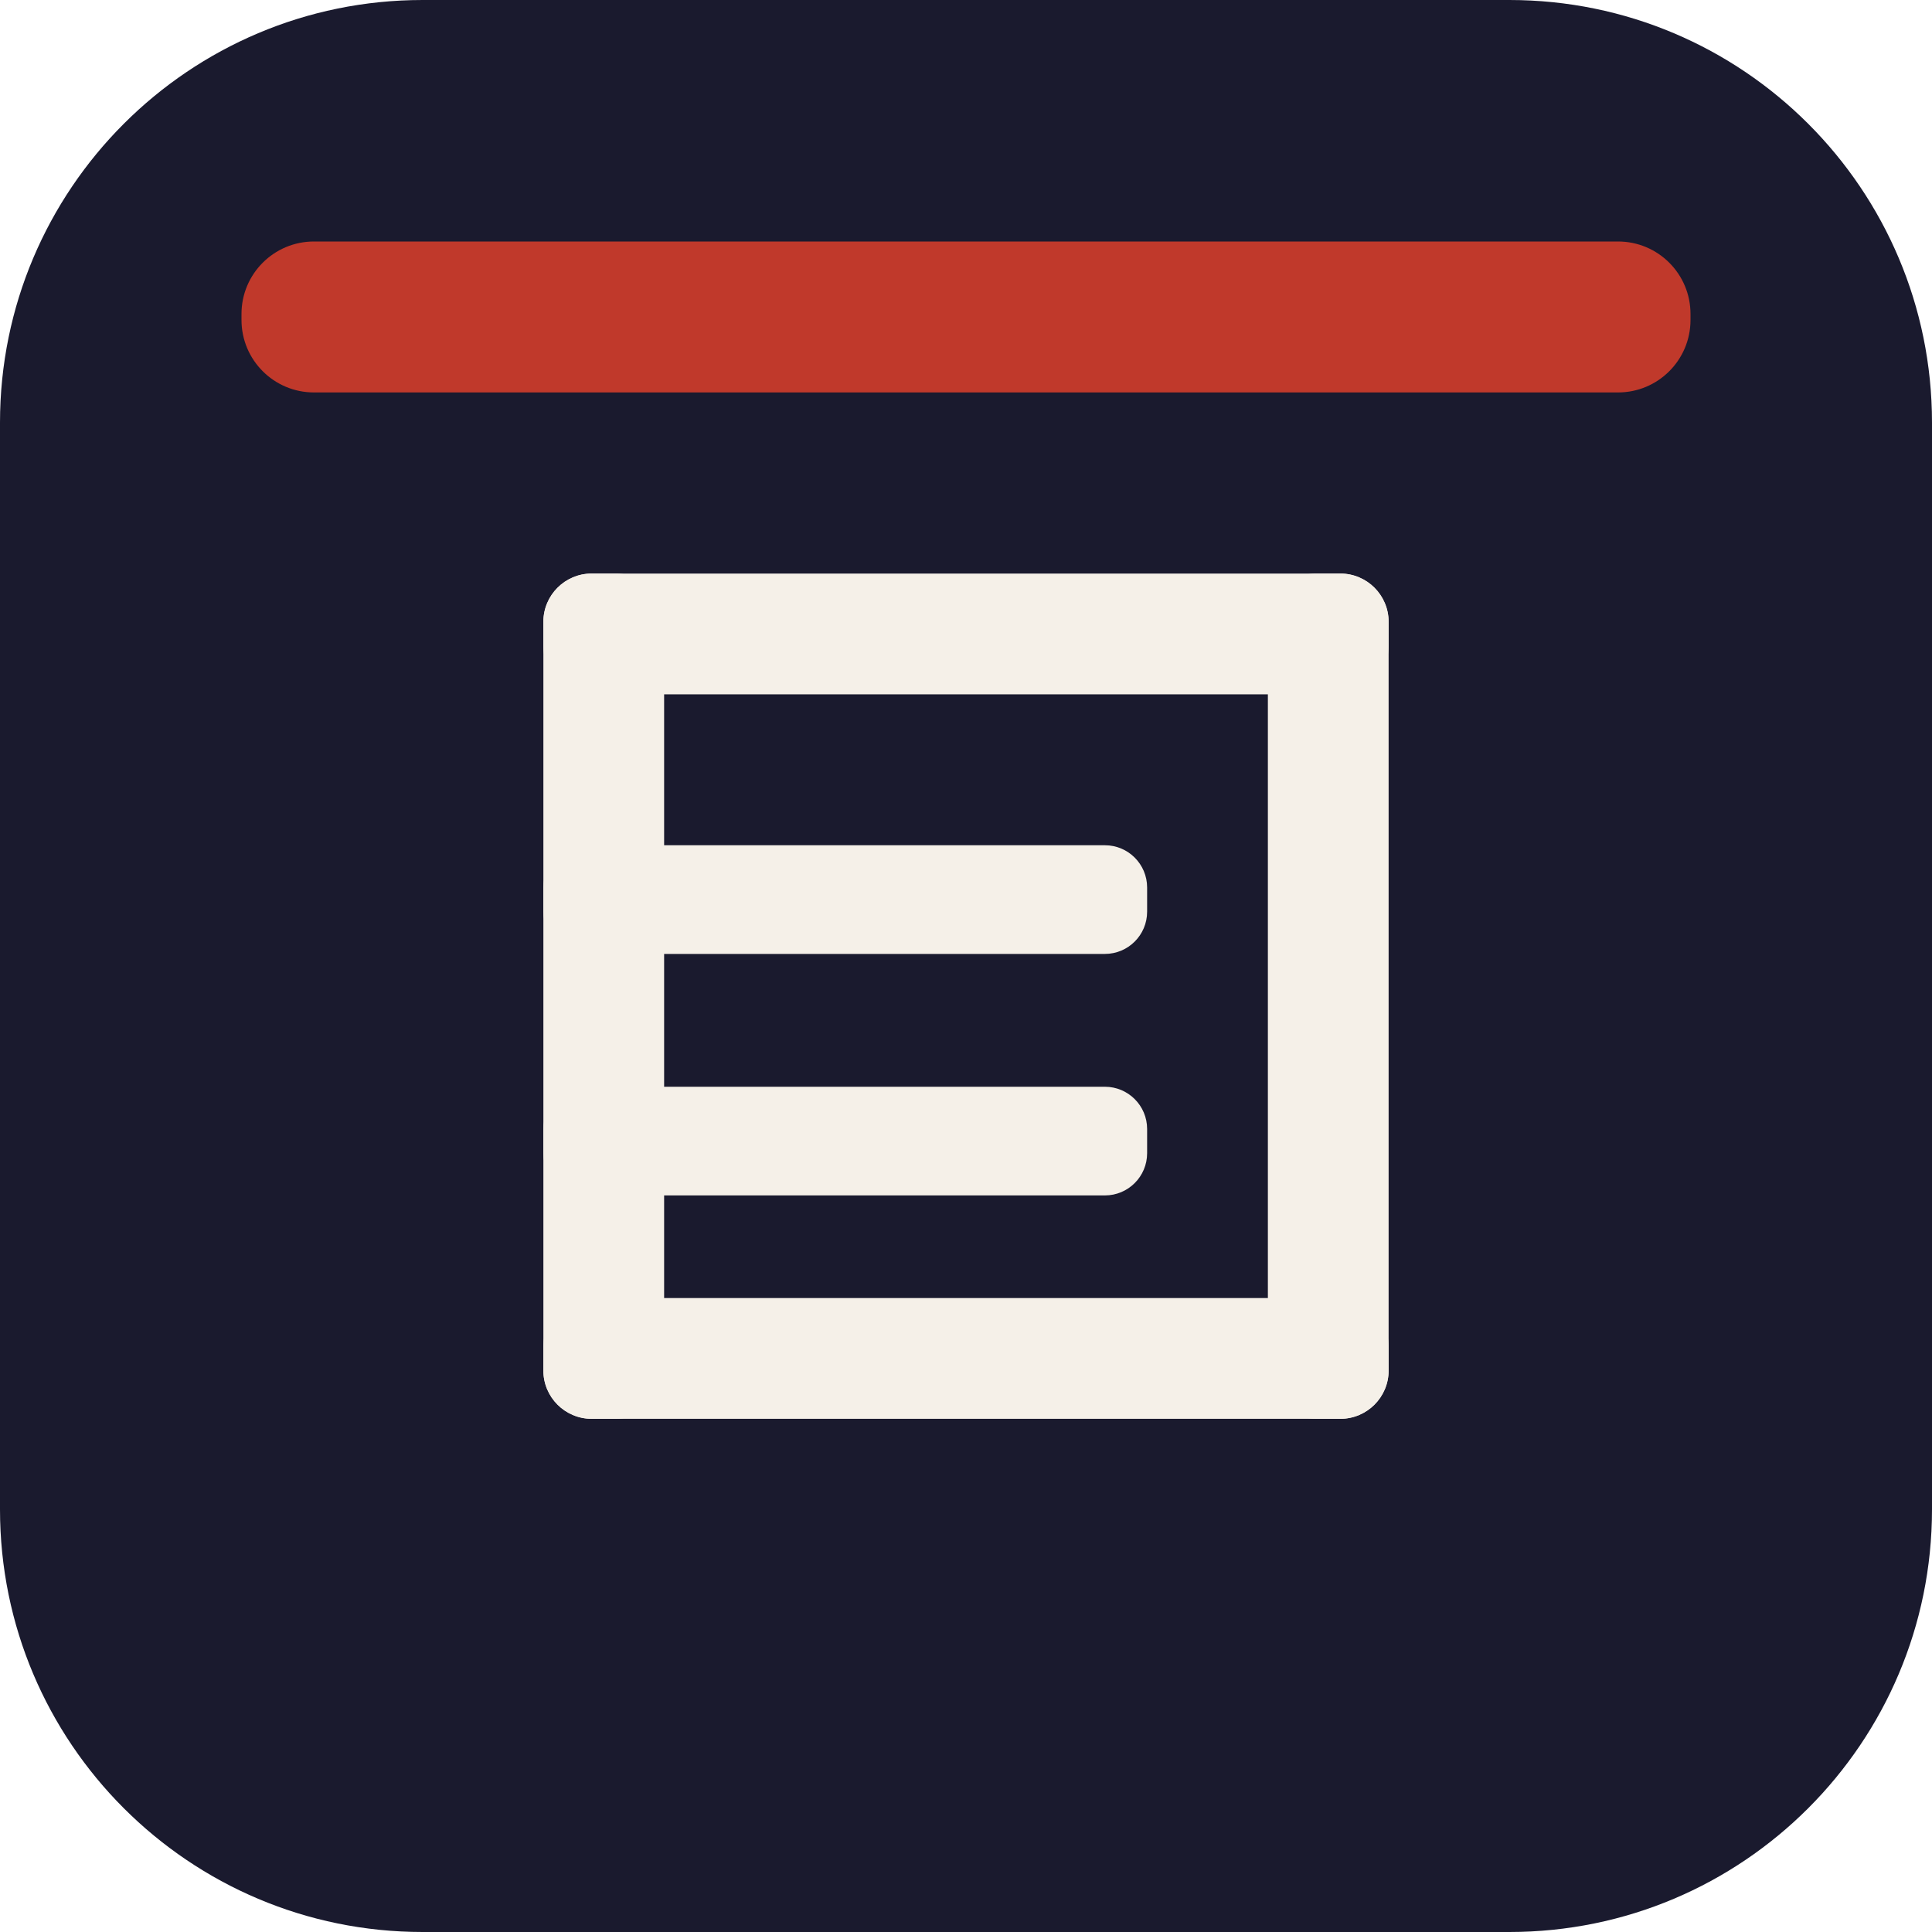
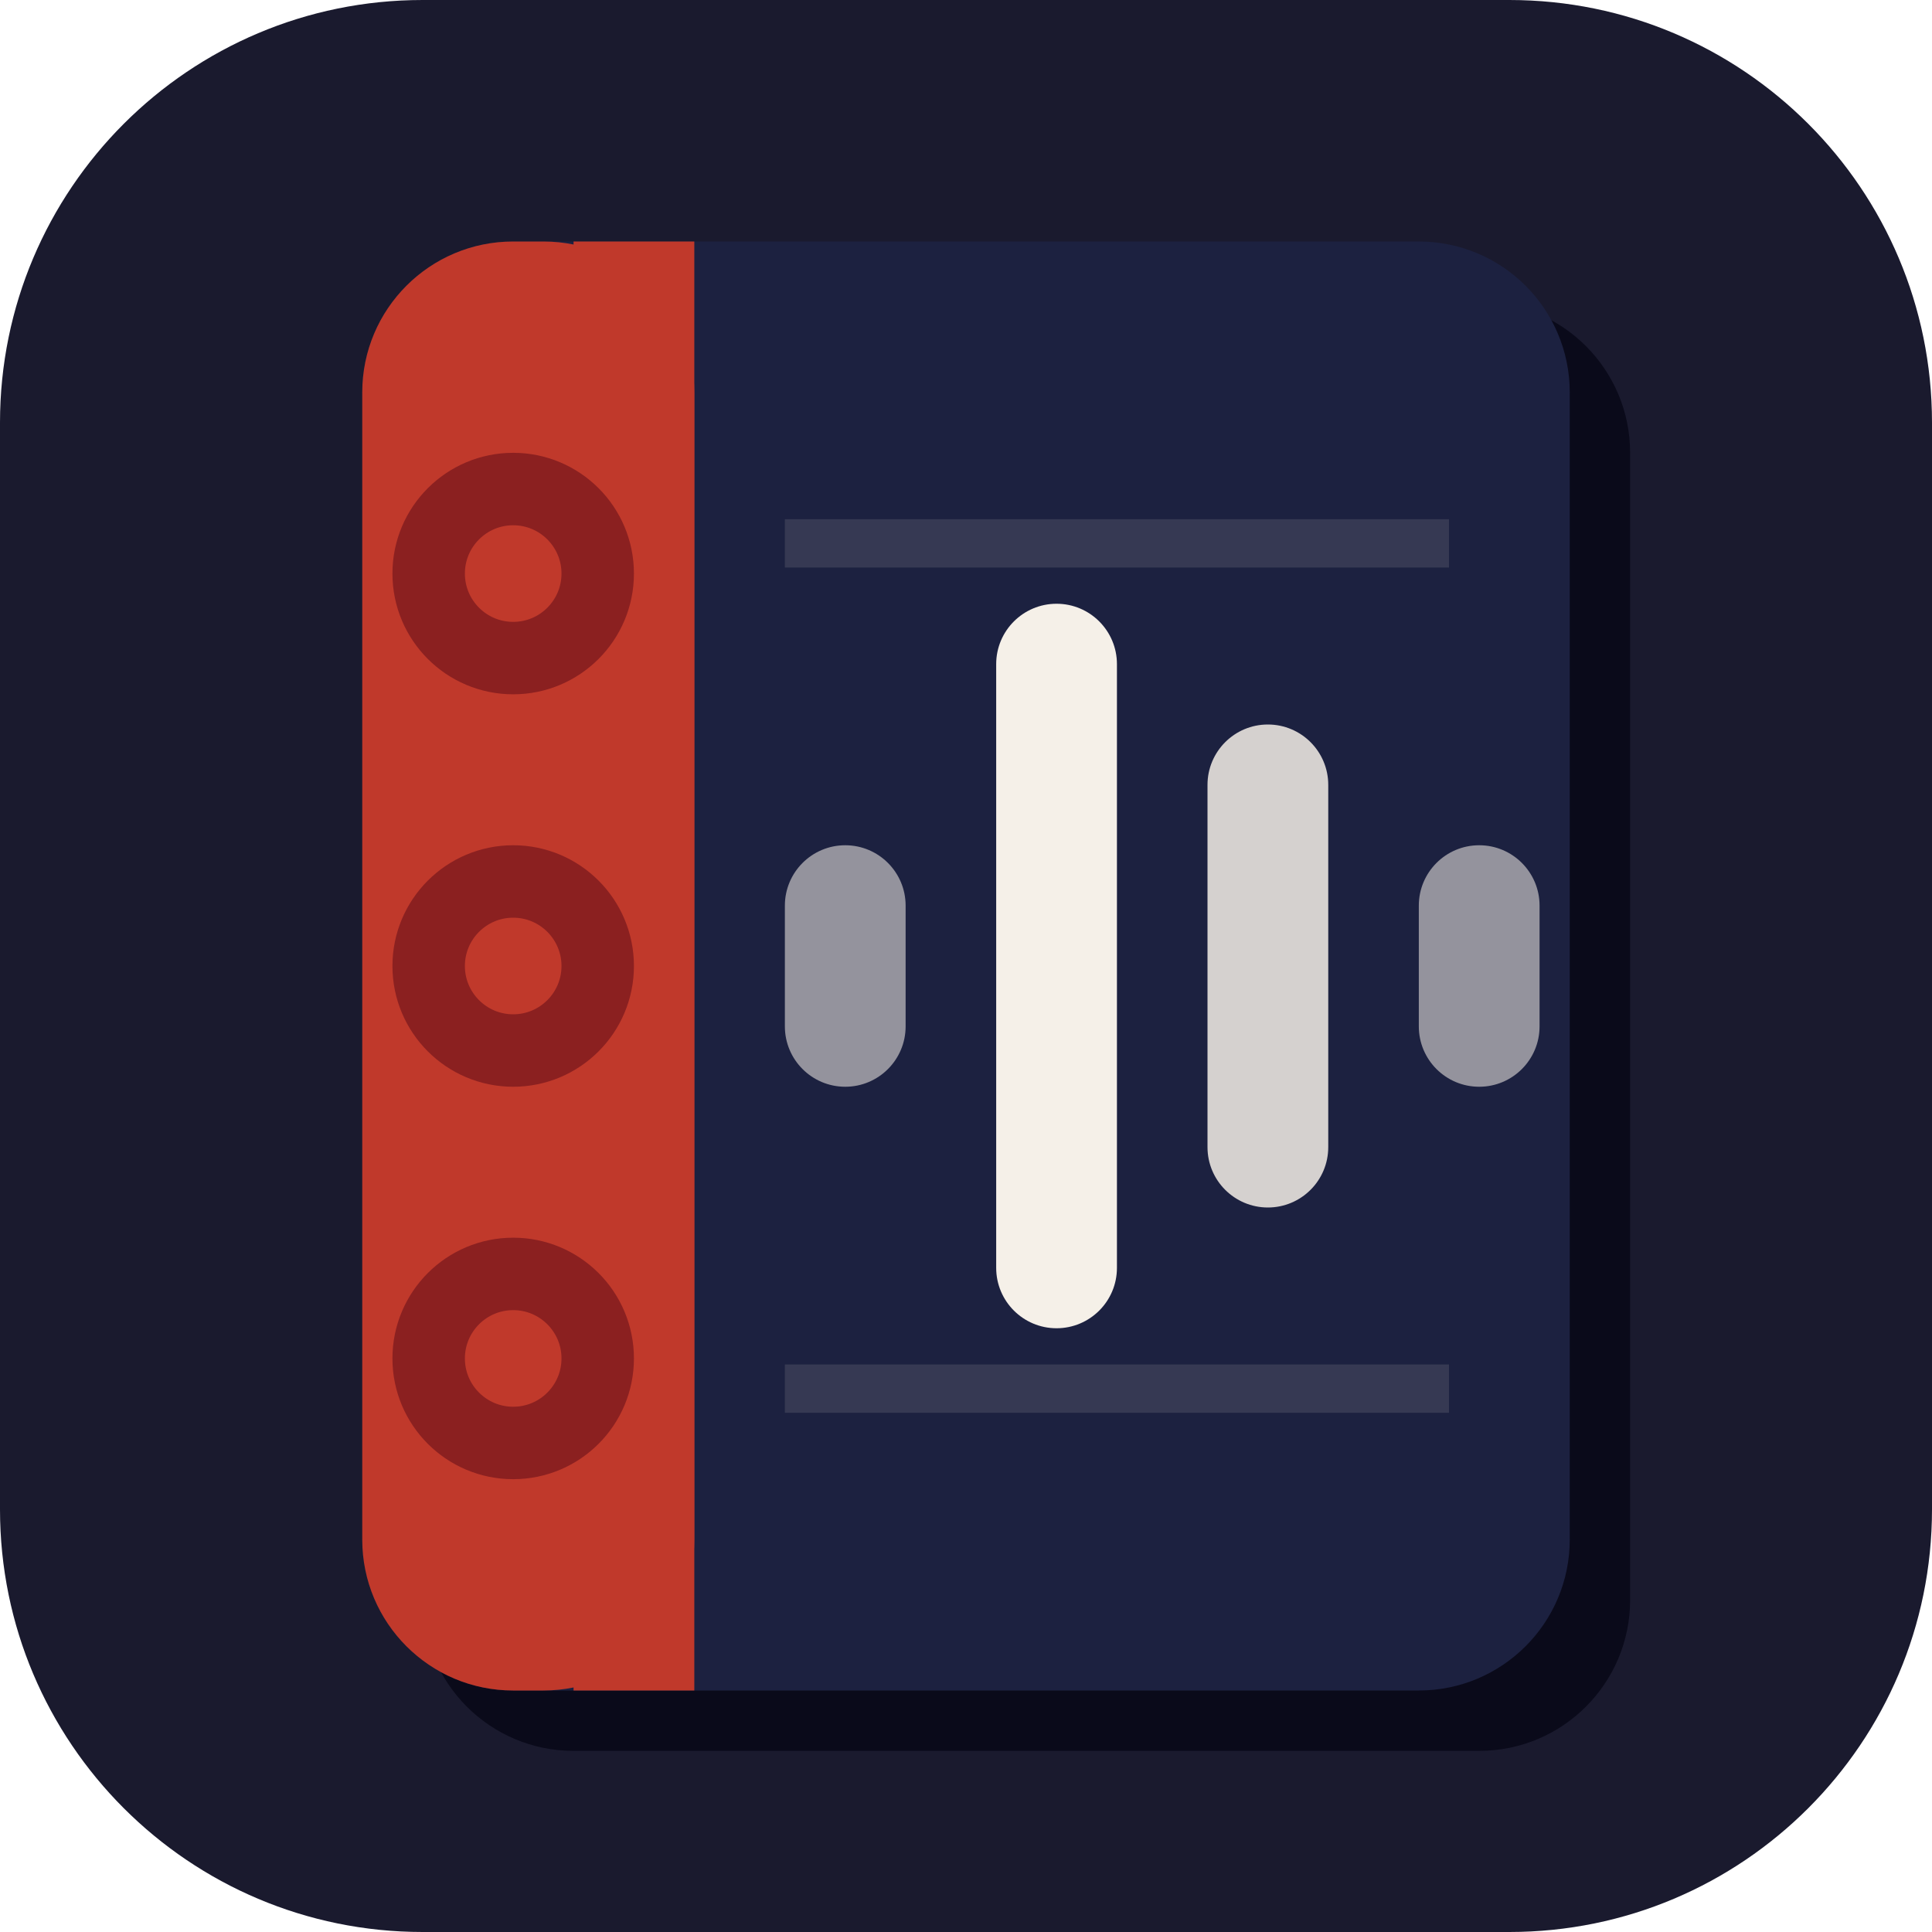
<svg xmlns="http://www.w3.org/2000/svg" viewBox="0 0 32 32">
  <rect width="32" height="32" rx="7" fill="#1a1a2e" />
-   <rect x="4" y="4" width="24" height="2.5" rx="1.2" fill="#c0392b" />
-   <rect x="9" y="9.5" width="14" height="2" rx="0.8" fill="#f5f0e8" />
-   <rect x="9" y="9.5" width="2" height="14" rx="0.8" fill="#f5f0e8" />
-   <rect x="9" y="14" width="10" height="1.8" rx="0.7" fill="#f5f0e8" />
-   <rect x="9" y="18" width="10" height="1.8" rx="0.7" fill="#f5f0e8" />
-   <rect x="9" y="21.5" width="14" height="2" rx="0.8" fill="#f5f0e8" />
-   <rect x="21" y="9.5" width="2" height="14" rx="0.8" fill="#f5f0e8" />
+   <rect x="7" y="5" width="20" height="24" rx="2.5" fill="#0a0a1a" />
+   <rect x="6" y="4" width="20" height="24" rx="2.5" fill="#1c2140" />
+   <rect x="6" y="4" width="5.5" height="24" rx="2.5" fill="#c0392b" />
+   <rect x="9.5" y="4" width="2" height="24" fill="#c0392b" />
+   <circle cx="8.5" cy="9.5" r="1.4" fill="none" stroke="#8b2020" stroke-width="1.2" />
+   <circle cx="8.5" cy="16" r="1.4" fill="none" stroke="#8b2020" stroke-width="1.2" />
+   <circle cx="8.5" cy="22.5" r="1.4" fill="none" stroke="#8b2020" stroke-width="1.2" />
+   <line x1="13" y1="9" x2="24" y2="9" stroke="rgba(245,240,232,0.12)" stroke-width="0.8" />
+   <line x1="13" y1="23" x2="24" y2="23" stroke="rgba(245,240,232,0.12)" stroke-width="0.8" />
+   <rect x="13" y="14" width="2" height="4" rx="1" fill="rgba(245,240,232,0.55)" />
+   <rect x="16.5" y="10" width="2" height="12" rx="1" fill="#f5f0e8" />
+   <rect x="20" y="12" width="2" height="8" rx="1" fill="rgba(245,240,232,0.85)" />
+   <rect x="23.5" y="14" width="2" height="4" rx="1" fill="rgba(245,240,232,0.55)" />
</svg>
